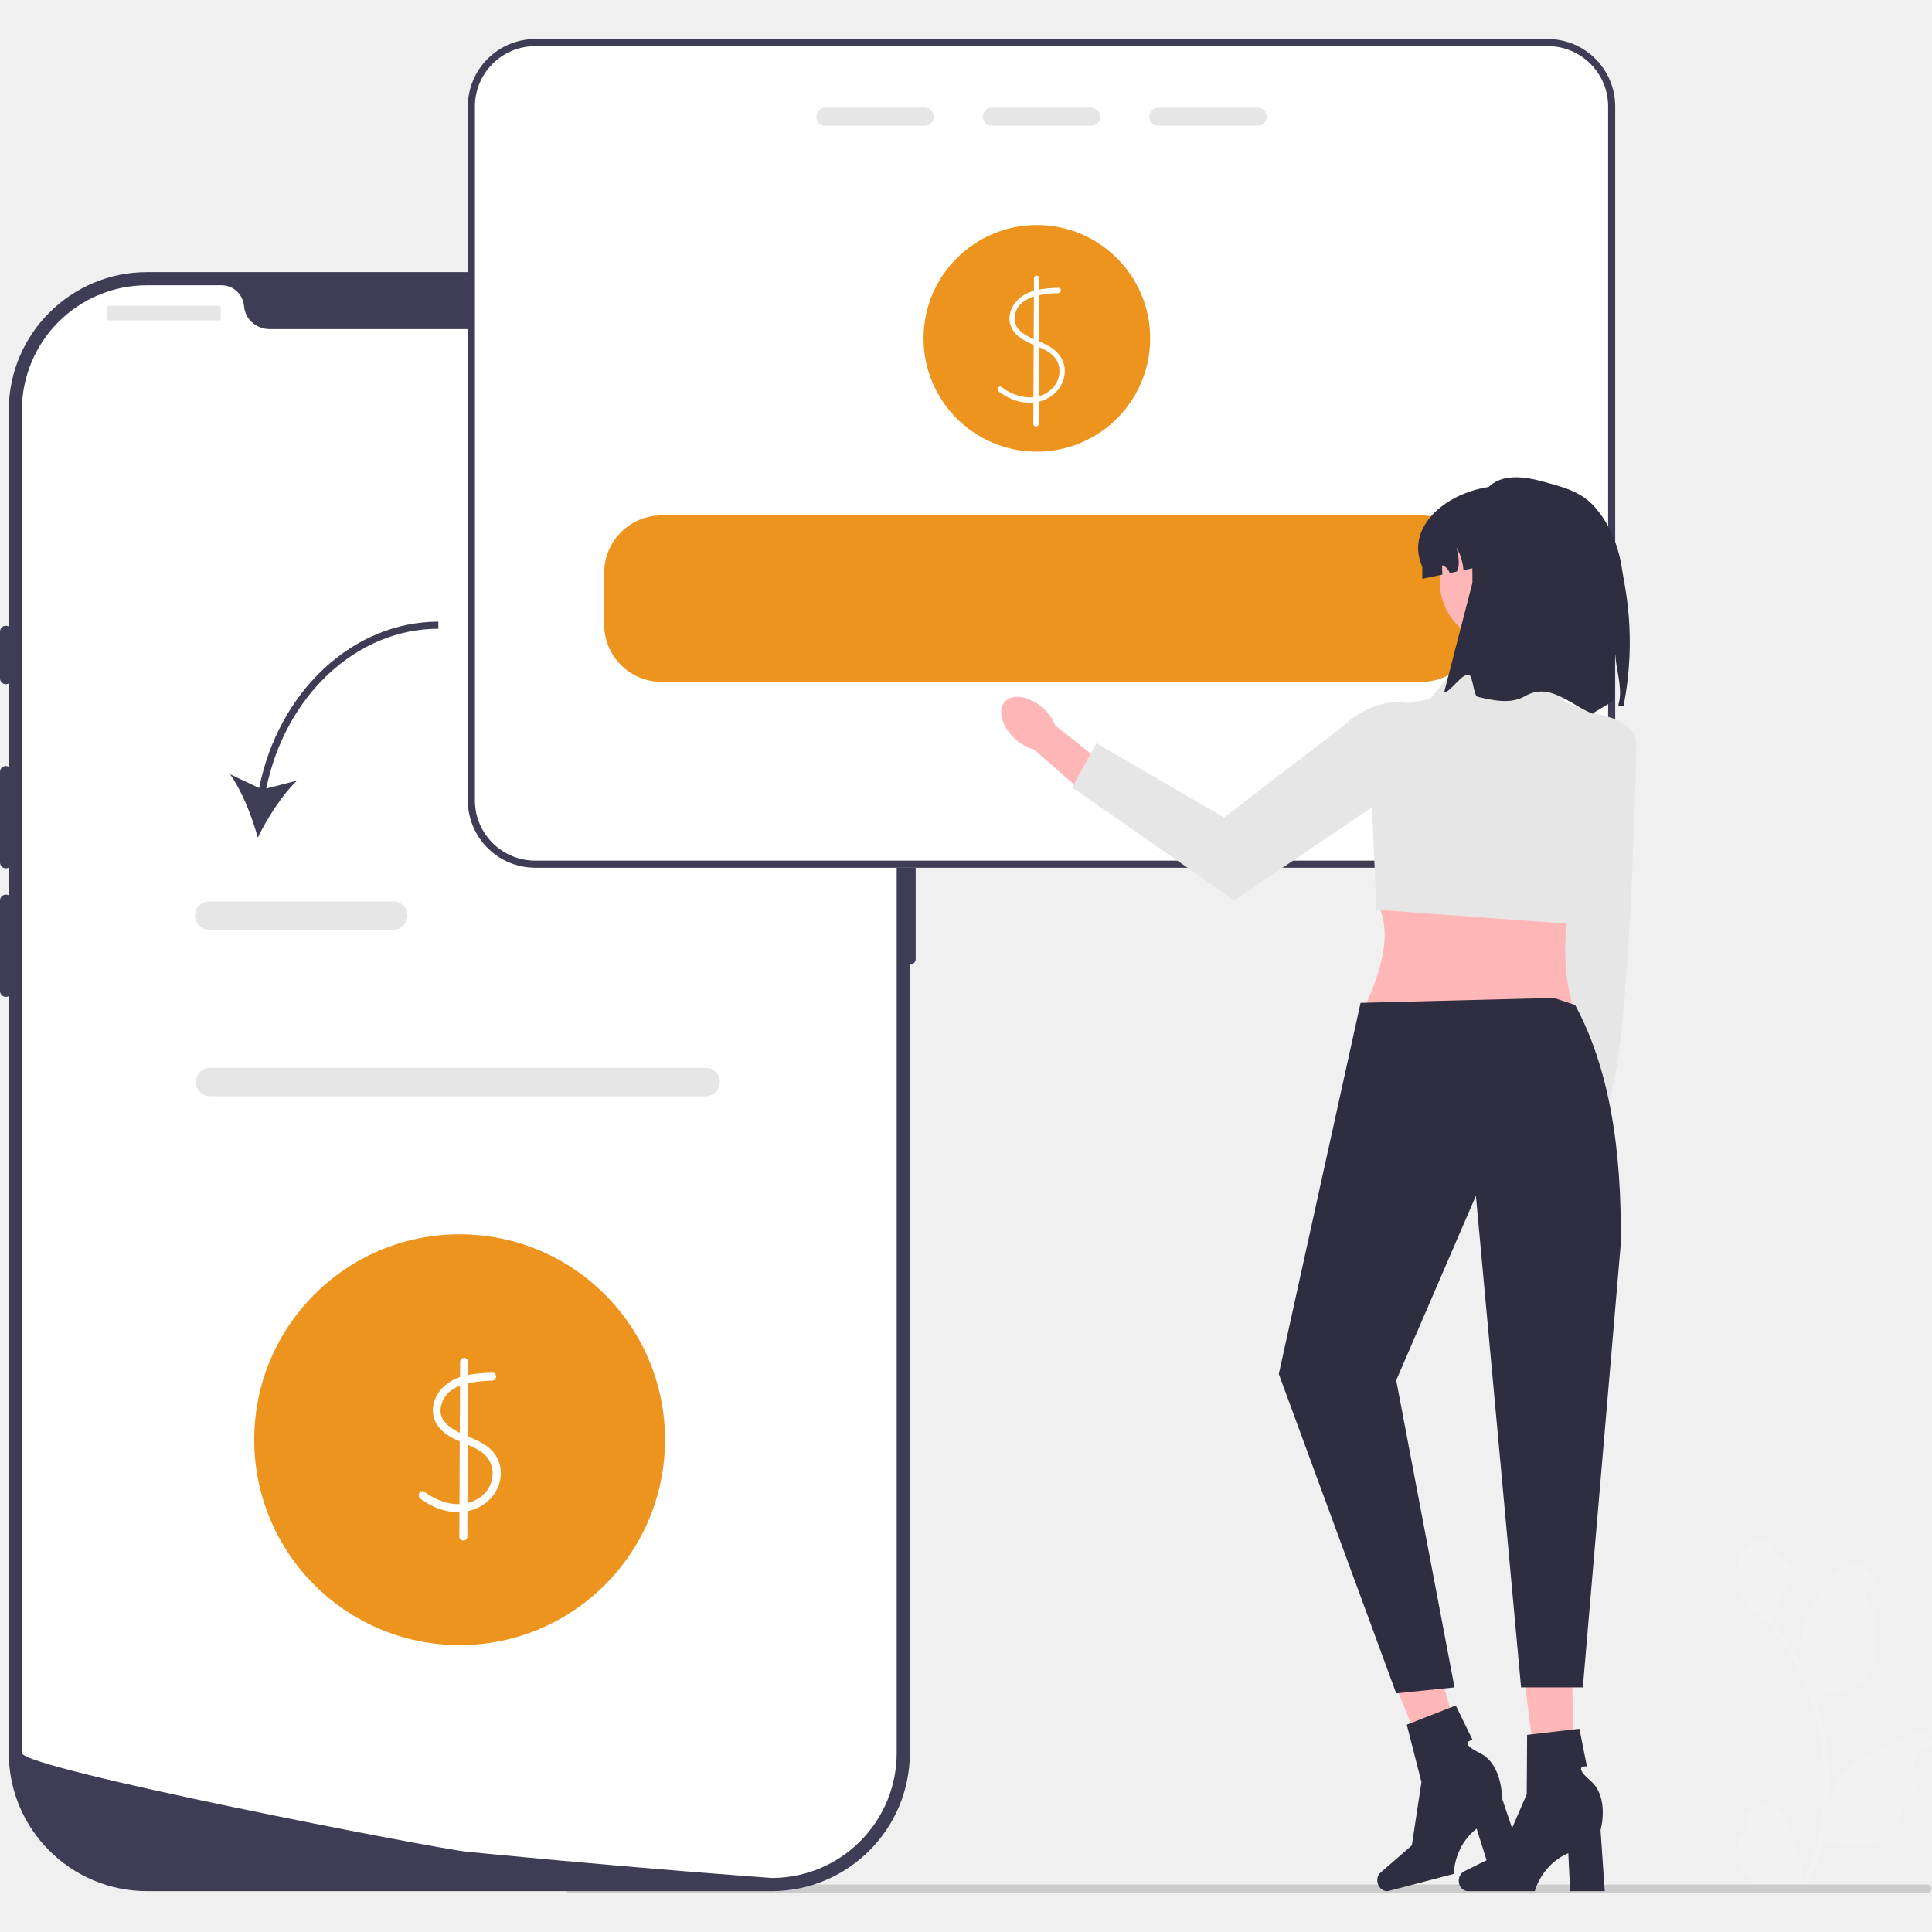
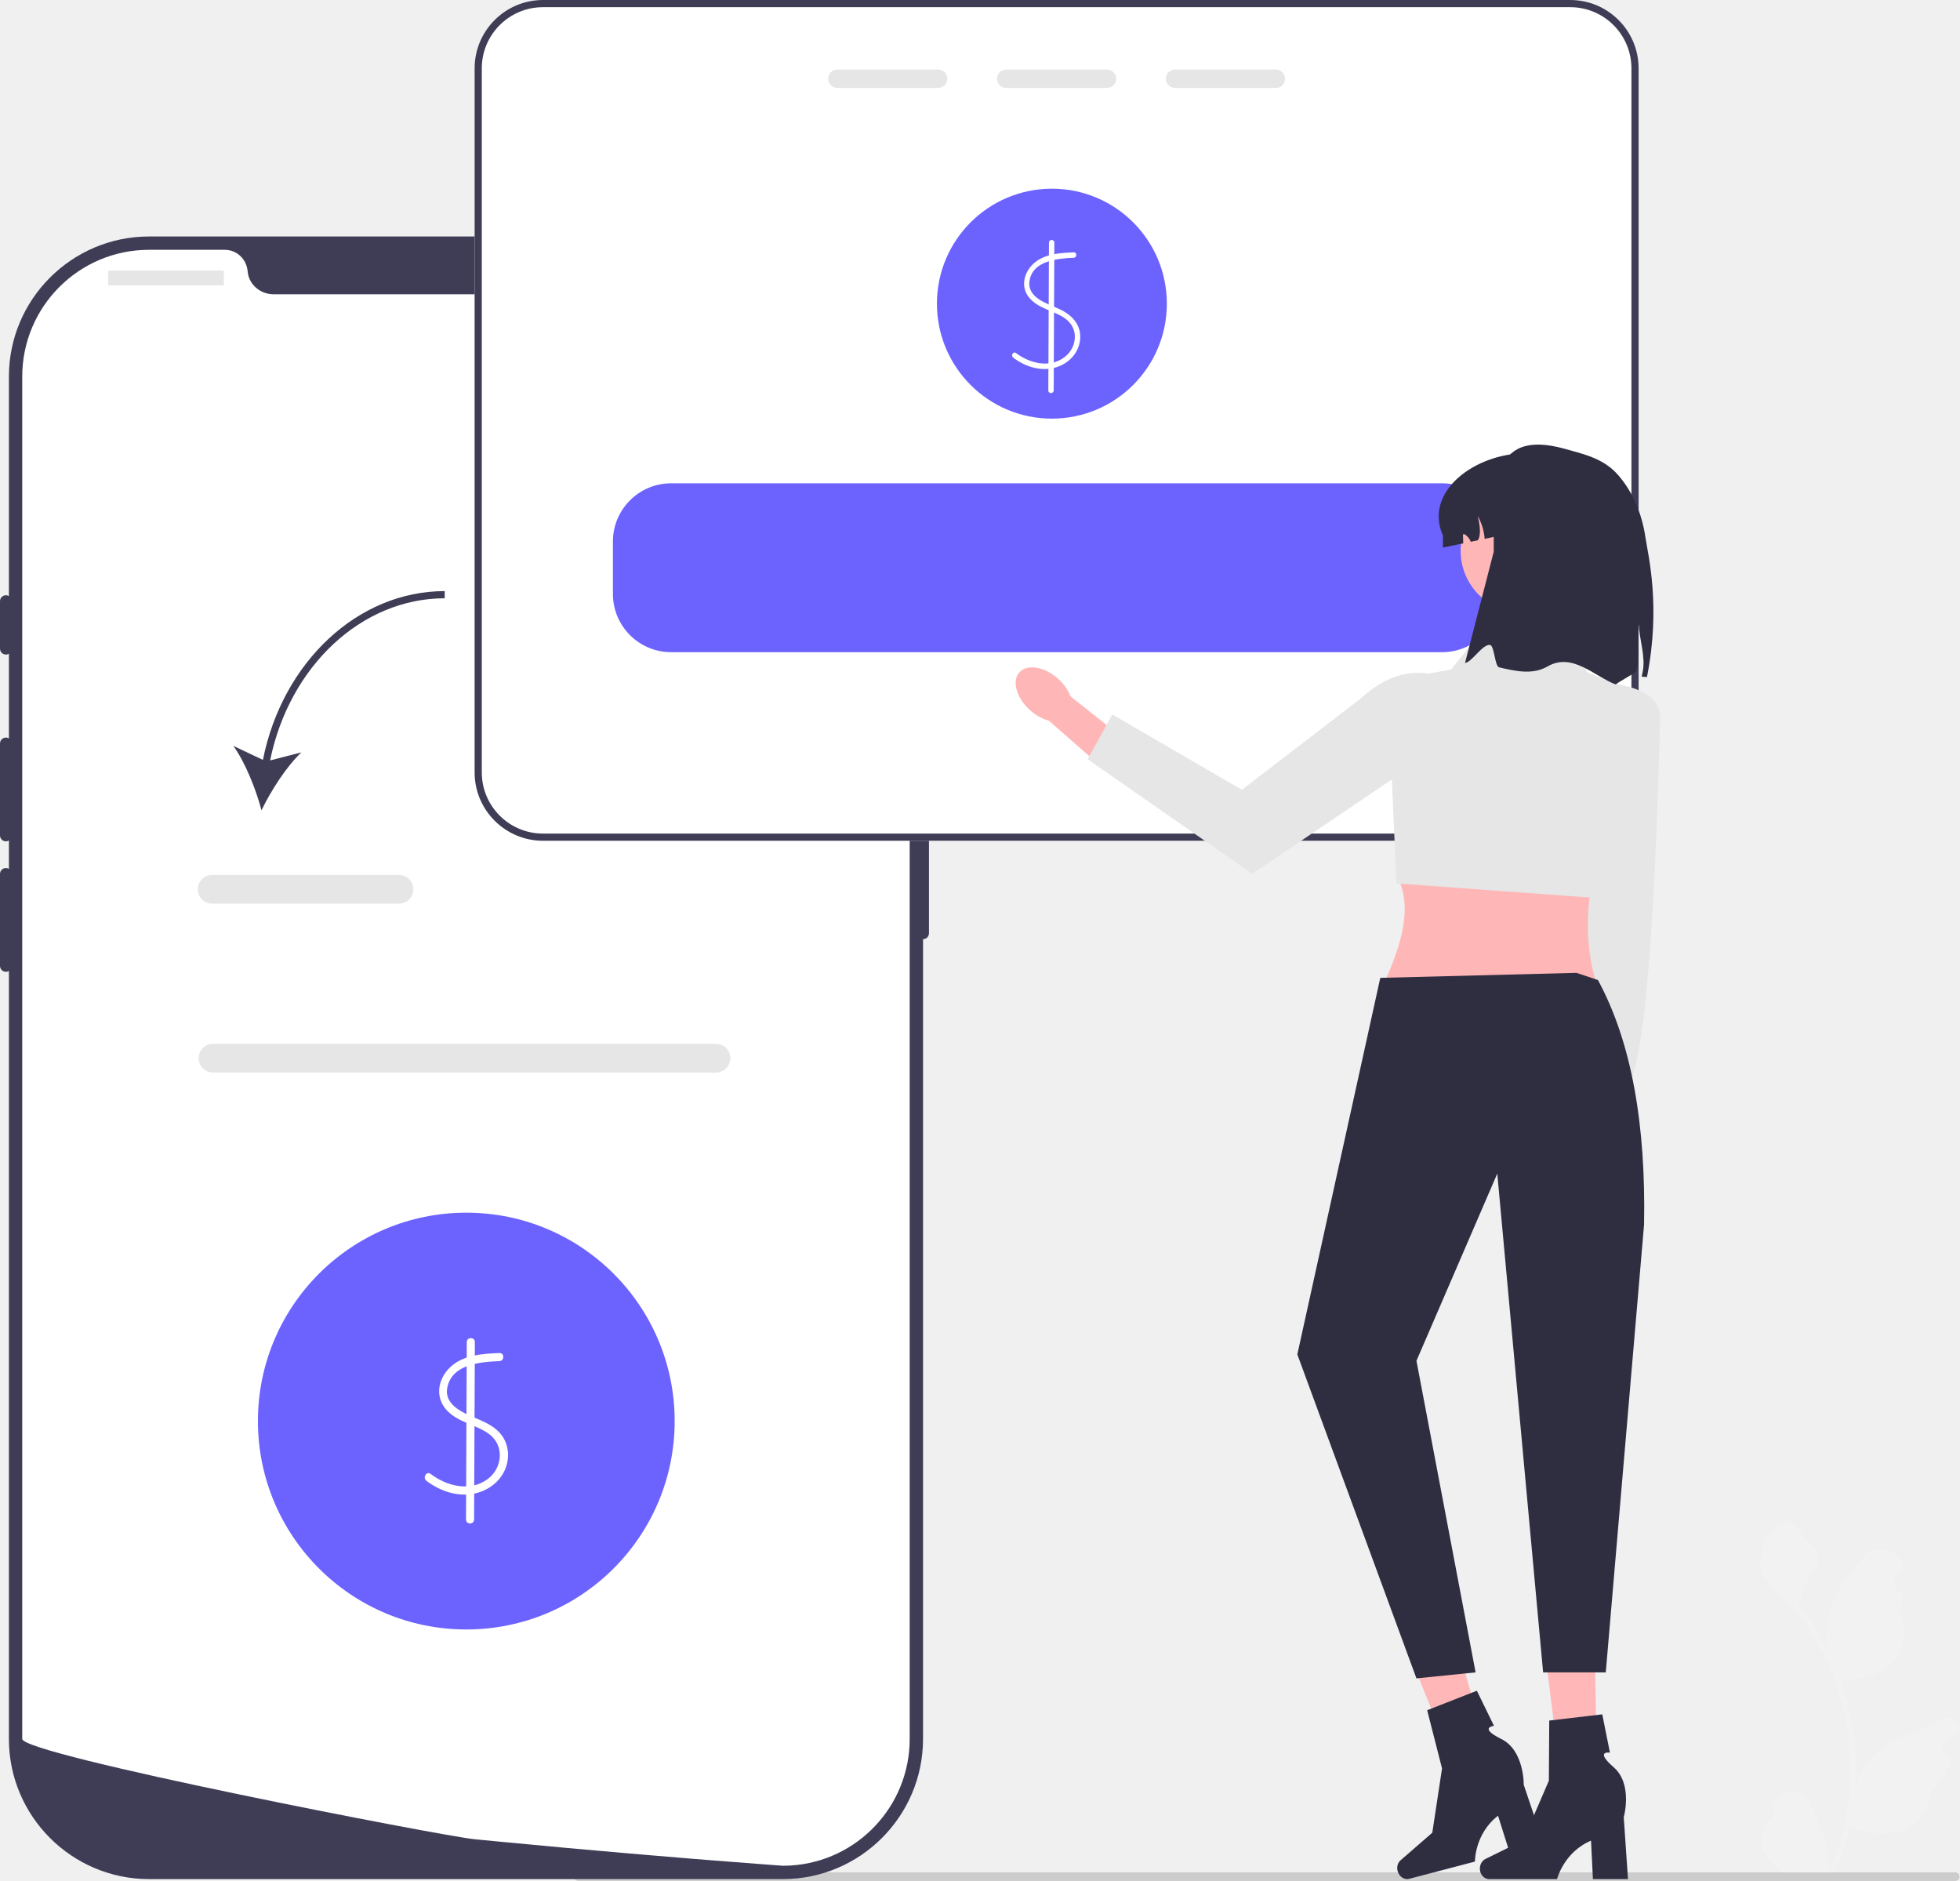
- <svg xmlns="http://www.w3.org/2000/svg" width="50" height="50" viewBox="0 0 545.563 523.501">
+ <svg xmlns="http://www.w3.org/2000/svg" width="545.563" height="523.501" viewBox="0 0 545.563 523.501">
  <path d="M491.304,507.168c2.066,.129,3.208-2.437,1.645-3.933l-.155-.618c.02-.05,.041-.099,.062-.148,2.089-4.982,9.17-4.947,11.241,.042,1.839,4.428,4.179,8.864,4.756,13.546,.258,2.067,.142,4.172-.316,6.2,4.308-9.411,6.575-19.687,6.575-30.021,0-2.597-.142-5.193-.433-7.783-.239-2.119-.568-4.224-.995-6.31-2.306-11.277-7.299-22.018-14.5-30.99-3.462-1.892-6.349-4.851-8.093-8.397-.626-1.279-1.117-2.655-1.35-4.056,.394,.052,1.486-5.949,1.188-6.317,.549-.833,1.532-1.247,2.131-2.06,2.982-4.043,7.091-3.337,9.236,2.157,4.582,2.313,4.627,6.148,1.815,9.837-1.789,2.347-2.035,5.522-3.604,8.035,.162,.207,.329,.407,.491,.614,2.961,3.798,5.522,7.88,7.681,12.169-.61-4.766,.291-10.508,1.826-14.21,1.748-4.217,5.025-7.769,7.91-11.415,3.466-4.379,10.573-2.468,11.184,3.083,.006,.054,.012,.107,.017,.161-.429,.242-.848,.499-1.259,.77-2.339,1.547-1.531,5.174,1.241,5.602l.063,.01c-.155,1.544-.42,3.074-.807,4.579,3.702,14.316-4.29,19.53-15.701,19.764-.252,.129-.497,.258-.749,.381,1.156,3.255,2.08,6.594,2.764,9.979,.614,2.99,1.04,6.013,1.279,9.049,.297,3.83,.271,7.68-.052,11.503l.019-.136c.82-4.211,3.107-8.145,6.427-10.87,4.946-4.063,11.933-5.559,17.268-8.824,2.568-1.572,5.859,.459,5.411,3.437l-.022,.143c-.794,.323-1.569,.698-2.319,1.117-.429,.242-.848,.499-1.259,.77-2.339,1.547-1.531,5.174,1.241,5.602l.063,.01c.045,.006,.084,.013,.129,.019-1.363,3.236-3.262,6.239-5.639,8.829-2.315,12.497-12.256,13.683-22.89,10.044h-.006c-1.163,5.064-2.861,10.011-5.044,14.726h-18.02c-.065-.2-.123-.407-.181-.607,1.666,.103,3.346,.006,4.986-.297-1.337-1.641-2.674-3.294-4.011-4.935-.032-.032-.058-.065-.084-.097-.678-.84-1.363-1.673-2.041-2.512l-0-.001c-.042-2.578,.267-5.147,.879-7.64l.001-0Z" fill="#f2f2f2" />
  <path d="M159.753,522.311c0,.66,.53,1.19,1.19,1.19h383.29c.66,0,1.19-.53,1.19-1.19,0-.66-.53-1.19-1.19-1.19H160.943c-.66,0-1.19,.53-1.19,1.19Z" fill="#ccc" />
  <g>
    <path d="M217.914,522.994H41.489c-21.512,0-39.013-17.501-39.013-39.014V104.831c0-21.512,17.501-39.013,39.013-39.013H217.914c21.512,0,39.013,17.501,39.013,39.013V483.98c0,21.512-17.501,39.014-39.013,39.014Z" fill="#3f3d56" />
    <path d="M256.927,205.281c-.91,0-1.65,.74-1.65,1.65v52.815c0,.91,.74,1.65,1.65,1.65s1.65-.74,1.65-1.65v-52.815c0-.91-.74-1.65-1.65-1.65Z" fill="#3f3d56" />
    <path d="M253.213,104.831V483.973c0,18.724-14.573,34.041-33.001,35.229h-.008c-.272,.017-.545,.033-.825,.041-.487,.025-.974,.033-1.469,.033,0,0-1.816-.132-5.133-.38-3.35-.248-8.227-.619-14.309-1.106-1.824-.14-3.747-.297-5.777-.462-4.044-.33-8.483-.693-13.245-1.106-1.898-.157-3.862-.33-5.867-.503-10.249-.883-21.728-1.915-33.834-3.086-2.047-.19-4.11-.388-6.189-.594-.545-.058-1.098-.107-1.65-.165-8.632-.85-125.716-23.478-125.716-27.901V104.831c0-19.5,15.803-35.303,35.303-35.303h21.076c3.367,0,6.074,2.624,6.363,5.983,.025,.223,.05,.446,.091,.668,.611,3.375,3.705,5.727,7.138,5.727h107.082c3.433,0,6.528-2.352,7.138-5.727,.041-.223,.066-.446,.091-.668,.289-3.359,2.996-5.983,6.362-5.983h21.076c19.5,0,35.303,15.803,35.303,35.303Z" fill="#fff" />
    <path d="M1.65,165.67c-.91,0-1.65,.74-1.65,1.65v13.204c0,.91,.74,1.65,1.65,1.65s1.65-.74,1.65-1.65v-13.204c0-.91-.74-1.65-1.65-1.65Z" fill="#3f3d56" />
    <path d="M1.65,205.281c-.91,0-1.65,.74-1.65,1.65v25.582c0,.91,.74,1.65,1.65,1.65s1.65-.74,1.65-1.65v-25.582c0-.91-.74-1.65-1.65-1.65Z" fill="#3f3d56" />
    <path d="M1.65,241.591c-.91,0-1.65,.74-1.65,1.65v25.582c0,.91,.74,1.65,1.65,1.65s1.65-.74,1.65-1.65v-25.582c0-.91-.74-1.65-1.65-1.65Z" fill="#3f3d56" />
    <rect x="30.121" y="75.308" width="32.184" height="4.126" rx=".31" ry=".31" fill="#e6e6e6" />
    <circle cx="202.049" cy="76.133" r="3.301" fill="#e6e6e6" />
    <circle cx="211.127" cy="76.133" r="3.301" fill="#e6e6e6" />
    <circle cx="220.204" cy="76.133" r="3.301" fill="#e6e6e6" />
  </g>
  <path d="M199.289,298.516H59.289c-2.206,0-4-1.794-4-4s1.794-4,4-4H199.289c2.206,0,4,1.794,4,4s-1.794,4-4,4Z" fill="#e6e6e6" />
-   <circle cx="129.791" cy="395.516" r="58" fill="#ec941e" />
+   <circle cx="129.791" cy="395.516" r="58" fill="#6c63ff" />
  <path d="M139.009,376.578c-4.895,.201-10.429,.537-14.046,4.293-3.143,3.263-3.832,8.105-.645,11.589,3.196,3.493,8.165,3.965,11.848,6.69,4.326,3.2,3.692,9.529-.494,12.562-4.936,3.576-11.309,1.909-15.822-1.494-1.156-.872-2.279,1.081-1.136,1.943,4.043,3.048,9.319,4.745,14.317,3.287,4.511-1.316,8.009-4.995,8.364-9.78,.17-2.284-.48-4.601-1.9-6.404-1.499-1.903-3.658-3.074-5.841-4.027-3.757-1.641-10.227-3.763-9.134-9.104,1.324-6.474,9.204-7.087,14.487-7.304,1.443-.059,1.45-2.31,0-2.25h0Z" fill="#fff" />
  <path d="M129.928,373.516l-.216,49.393c-.006,1.448,2.244,1.45,2.25,0l.216-49.393c.006-1.448-2.244-1.45-2.25,0h0Z" fill="#fff" />
  <path d="M437.086,0H151.126c-10.49,0-19.02,8.53-19.02,19.02V214.98c0,10.49,8.53,19.02,19.02,19.02H437.086c10.49,0,19.02-8.53,19.02-19.02V19.02c0-10.49-8.53-19.02-19.02-19.02Z" fill="#fff" />
-   <circle cx="292.791" cy="84.516" r="32" fill="#ec941e" />
+   <circle cx="292.791" cy="84.516" r="32" fill="#6c63ff" />
  <path d="M298.861,70.236c-3.961,.163-8.42,.414-11.417,3.362-2.482,2.442-3.35,6.243-1.069,9.118,2.401,3.027,6.395,3.601,9.53,5.536,1.948,1.202,3.239,3.024,3.281,5.364,.039,2.191-.972,4.239-2.663,5.612-4.148,3.37-9.805,1.975-13.729-.972-.772-.58-1.521,.722-.757,1.295,3.25,2.441,7.435,3.858,11.479,2.808,3.723-.967,6.721-3.895,7.125-7.808,.425-4.124-2.283-6.932-5.794-8.544-3.21-1.473-8.839-3.042-8.308-7.616,.675-5.817,7.795-6.469,12.323-6.655,.962-.04,.967-1.54,0-1.5h0Z" fill="#fff" />
  <path d="M291.977,67.516l-.18,41.158c-.004,.965,1.496,.967,1.5,0l.18-41.158c.004-.965-1.496-.967-1.5,0h0Z" fill="#fff" />
  <path d="M437.086,0H151.126c-10.49,0-19.02,8.53-19.02,19.02V214.98c0,10.49,8.53,19.02,19.02,19.02H437.086c10.49,0,19.02-8.53,19.02-19.02V19.02c0-10.49-8.53-19.02-19.02-19.02Zm17.02,214.98c0,9.39-7.63,17.02-17.02,17.02H151.126c-9.39,0-17.02-7.63-17.02-17.02V19.02c0-9.39,7.63-17.02,17.02-17.02H437.086c9.39,0,17.02,7.63,17.02,17.02V214.98Z" fill="#3f3d56" />
  <g>
    <path d="M261.136,19.35h-28.06c-1.41,0-2.56,1.15-2.56,2.56,0,1.42,1.15,2.57,2.56,2.57h28.06c1.41,0,2.56-1.15,2.56-2.57,0-1.41-1.15-2.56-2.56-2.56Z" fill="#e6e6e6" />
    <path d="M308.136,19.35h-28.06c-1.41,0-2.56,1.15-2.56,2.56,0,1.42,1.15,2.57,2.56,2.57h28.06c1.41,0,2.56-1.15,2.56-2.57,0-1.41-1.15-2.56-2.56-2.56Z" fill="#e6e6e6" />
    <path d="M355.136,19.35h-28.06c-1.41,0-2.56,1.15-2.56,2.56,0,1.42,1.15,2.57,2.56,2.57h28.06c1.41,0,2.56-1.15,2.56-2.57,0-1.41-1.15-2.56-2.56-2.56Z" fill="#e6e6e6" />
  </g>
-   <path d="M401.416,134.516H186.796c-8.93,0-16.19,7.26-16.19,16.19v14.62c0,8.93,7.26,16.19,16.19,16.19h214.62c8.93,0,16.19-7.26,16.19-16.19v-14.62c0-8.93-7.26-16.19-16.19-16.19Z" fill="#ec941e" />
+   <path d="M401.416,134.516H186.796c-8.93,0-16.19,7.26-16.19,16.19v14.62c0,8.93,7.26,16.19,16.19,16.19h214.62c8.93,0,16.19-7.26,16.19-16.19v-14.62c0-8.93-7.26-16.19-16.19-16.19Z" fill="#6c63ff" />
  <path d="M73.179,211.492l-8.23-3.899c3.376,4.711,6.284,12.068,7.841,17.922,2.637-5.453,6.887-12.126,11.094-16.112l-8.698,2.238c5.36-26.268,25.519-45.126,48.604-45.126v-2c-24.113,0-45.139,19.648-50.611,46.976Z" fill="#3f3d56" />
  <path d="M111.058,251.516H59.058c-2.206,0-4-1.794-4-4s1.794-4,4-4h52c2.206,0,4,1.794,4,4s-1.794,4-4,4Z" fill="#e6e6e6" />
  <g>
    <polygon points="456.979 238.488 456.454 279.327 446.293 315.732 438.17 312.702 441.776 279.333 441.302 234.176 456.979 238.488" fill="#ffb6b6" />
    <ellipse cx="440.63" cy="320.578" rx="9.634" ry="5.72" transform="translate(46.30757 696.6564) rotate(-79.68097)" fill="#ffb6b6" />
    <path d="M444.648,189.861s17.407,.24,17.392,9.487c-.008,5.221-1.129,52.623-4.25,81.42-2.406,22.207-7,28-7,28l-11-25,4.857-93.906Z" fill="#e6e6e6" />
    <path d="M444.201,273.299h-58.788c4.927-10.995,7.957-21.467,3.221-29.796l55.566-3.221c-2.777,11.244-3.116,22.28,0,33.018Z" fill="#ffb6b6" />
    <path d="M436.953,175.856l-23.354-1.611-9.664,12.08-4.899,.891c-7.344,1.335-12.573,7.889-12.245,15.346l1.906,43.313,55.821,4.07,13.374-56.402-16.106-6.412-4.832-11.274Z" fill="#e6e6e6" />
    <g>
      <path d="M294.531,188.922c1.657,1.491,2.84,3.232,3.465,4.921l16.681,13.203-6.515,7.754-16.22-14.228c-1.745-.443-3.601-1.436-5.258-2.927-3.785-3.405-5.097-8.118-2.93-10.527,2.167-2.409,6.992-1.601,10.777,1.804h0Z" fill="#ffb6b6" />
      <path d="M412.468,200.037v0l-63.916,43.159-45.817-31.884,6.879-12.46,36.06,20.957,33.255-25.534c11.842-11.123,26.684-8.967,33.539,5.762Z" fill="#e6e6e6" />
    </g>
    <circle cx="423.891" cy="153.302" r="17.326" fill="#ffb6b6" />
    <path d="M447.441,149.046v3.36l-19.54-5.5-14.65,3.07c-.17-2.23-.83-4.42-1.93-6.36,.765,3.112,.851,5.519,.04,6.76l-1.97,.41c-.32-.87-.94-1.63-1.75-2.09-.08-.05-.18-.09-.27-.06-.14,.05-.15,.23-.15,.37,.02,.74,.04,1.48,.07,2.22l-5.66,1.18v-3.36c-5.43-12.218,8.882-22.79,22.91-22.9,6.33-.05,12.05,2.56,16.2,6.7,4.14,4.15,6.7,9.87,6.7,16.2Z" fill="#2f2e41" />
    <path d="M458.433,188.444l-1.476-.122c.105-.483,.21-.959,.306-1.441,.818-4.05-.982-9.205-1.115-13.095-.694,4.111,.493,9.168-.736,13.071-.137,.434-5.476,3.232-5.623,3.66-5.909-2.161-12.063-9.066-19.032-5.033-4.121,2.385-8.824,1.34-13.503,.248-1.158-.27-1.319-5.99-2.466-6.215-2.053-.402-5.068,4.797-7,5l8-31c0-16.864-1.562-34.557,19.8-28.594,5.373,1.5,10.69,2.675,14.656,7.11,3.965,4.44,6.789,10.646,7.789,17.713,.603,4.263,4.367,18.739,.397,38.7Z" fill="#2f2e41" />
    <g>
      <polygon points="444.638 500.18 435.102 500.405 429.786 457.561 443.859 457.228 444.638 500.18" fill="#ffb7b7" />
      <path d="M411.919,520.077h0c0,1.611,1.143,2.917,2.554,2.917h18.929s1.863-7.488,9.458-10.71l.524,10.71h9.765l-1.183-17.222s2.612-9.214-2.813-13.924c-5.425-4.71-1.031-4.054-1.031-4.054l-2.134-10.659-14.756,1.735-.108,16.732-7.161,16.608-10.503,5.188c-.935,.462-1.54,1.514-1.54,2.677l-0,0Z" fill="#2f2e41" />
    </g>
    <g>
      <polygon points="415.624 493.198 406.457 495.836 390.443 455.743 403.972 451.85 415.624 493.198" fill="#ffb7b7" />
      <path d="M389.025,520.746h0c.409,1.558,1.846,2.531,3.21,2.174l18.31-4.803s-.098-7.716,6.43-12.76l3.225,10.227,9.445-2.478-5.515-16.358s.189-9.575-6.254-12.754c-6.443-3.179-2.026-3.66-2.026-3.66l-4.769-9.769-13.833,5.423,4.141,16.212-2.712,17.882-8.843,7.684c-.787,.684-1.105,1.855-.81,2.981l-0,0Z" fill="#2f2e41" />
    </g>
    <path d="M438.791,270.768l6,2c9.381,17.326,13.358,40.334,12.831,68.078l-10.658,124.611h-17.437l-12.76-138.822-22.5,52.105,16.462,86.717-16.462,1.678-33.158-90.172,23.092-104.802,54.589-1.395Z" fill="#2f2e41" />
  </g>
</svg>
